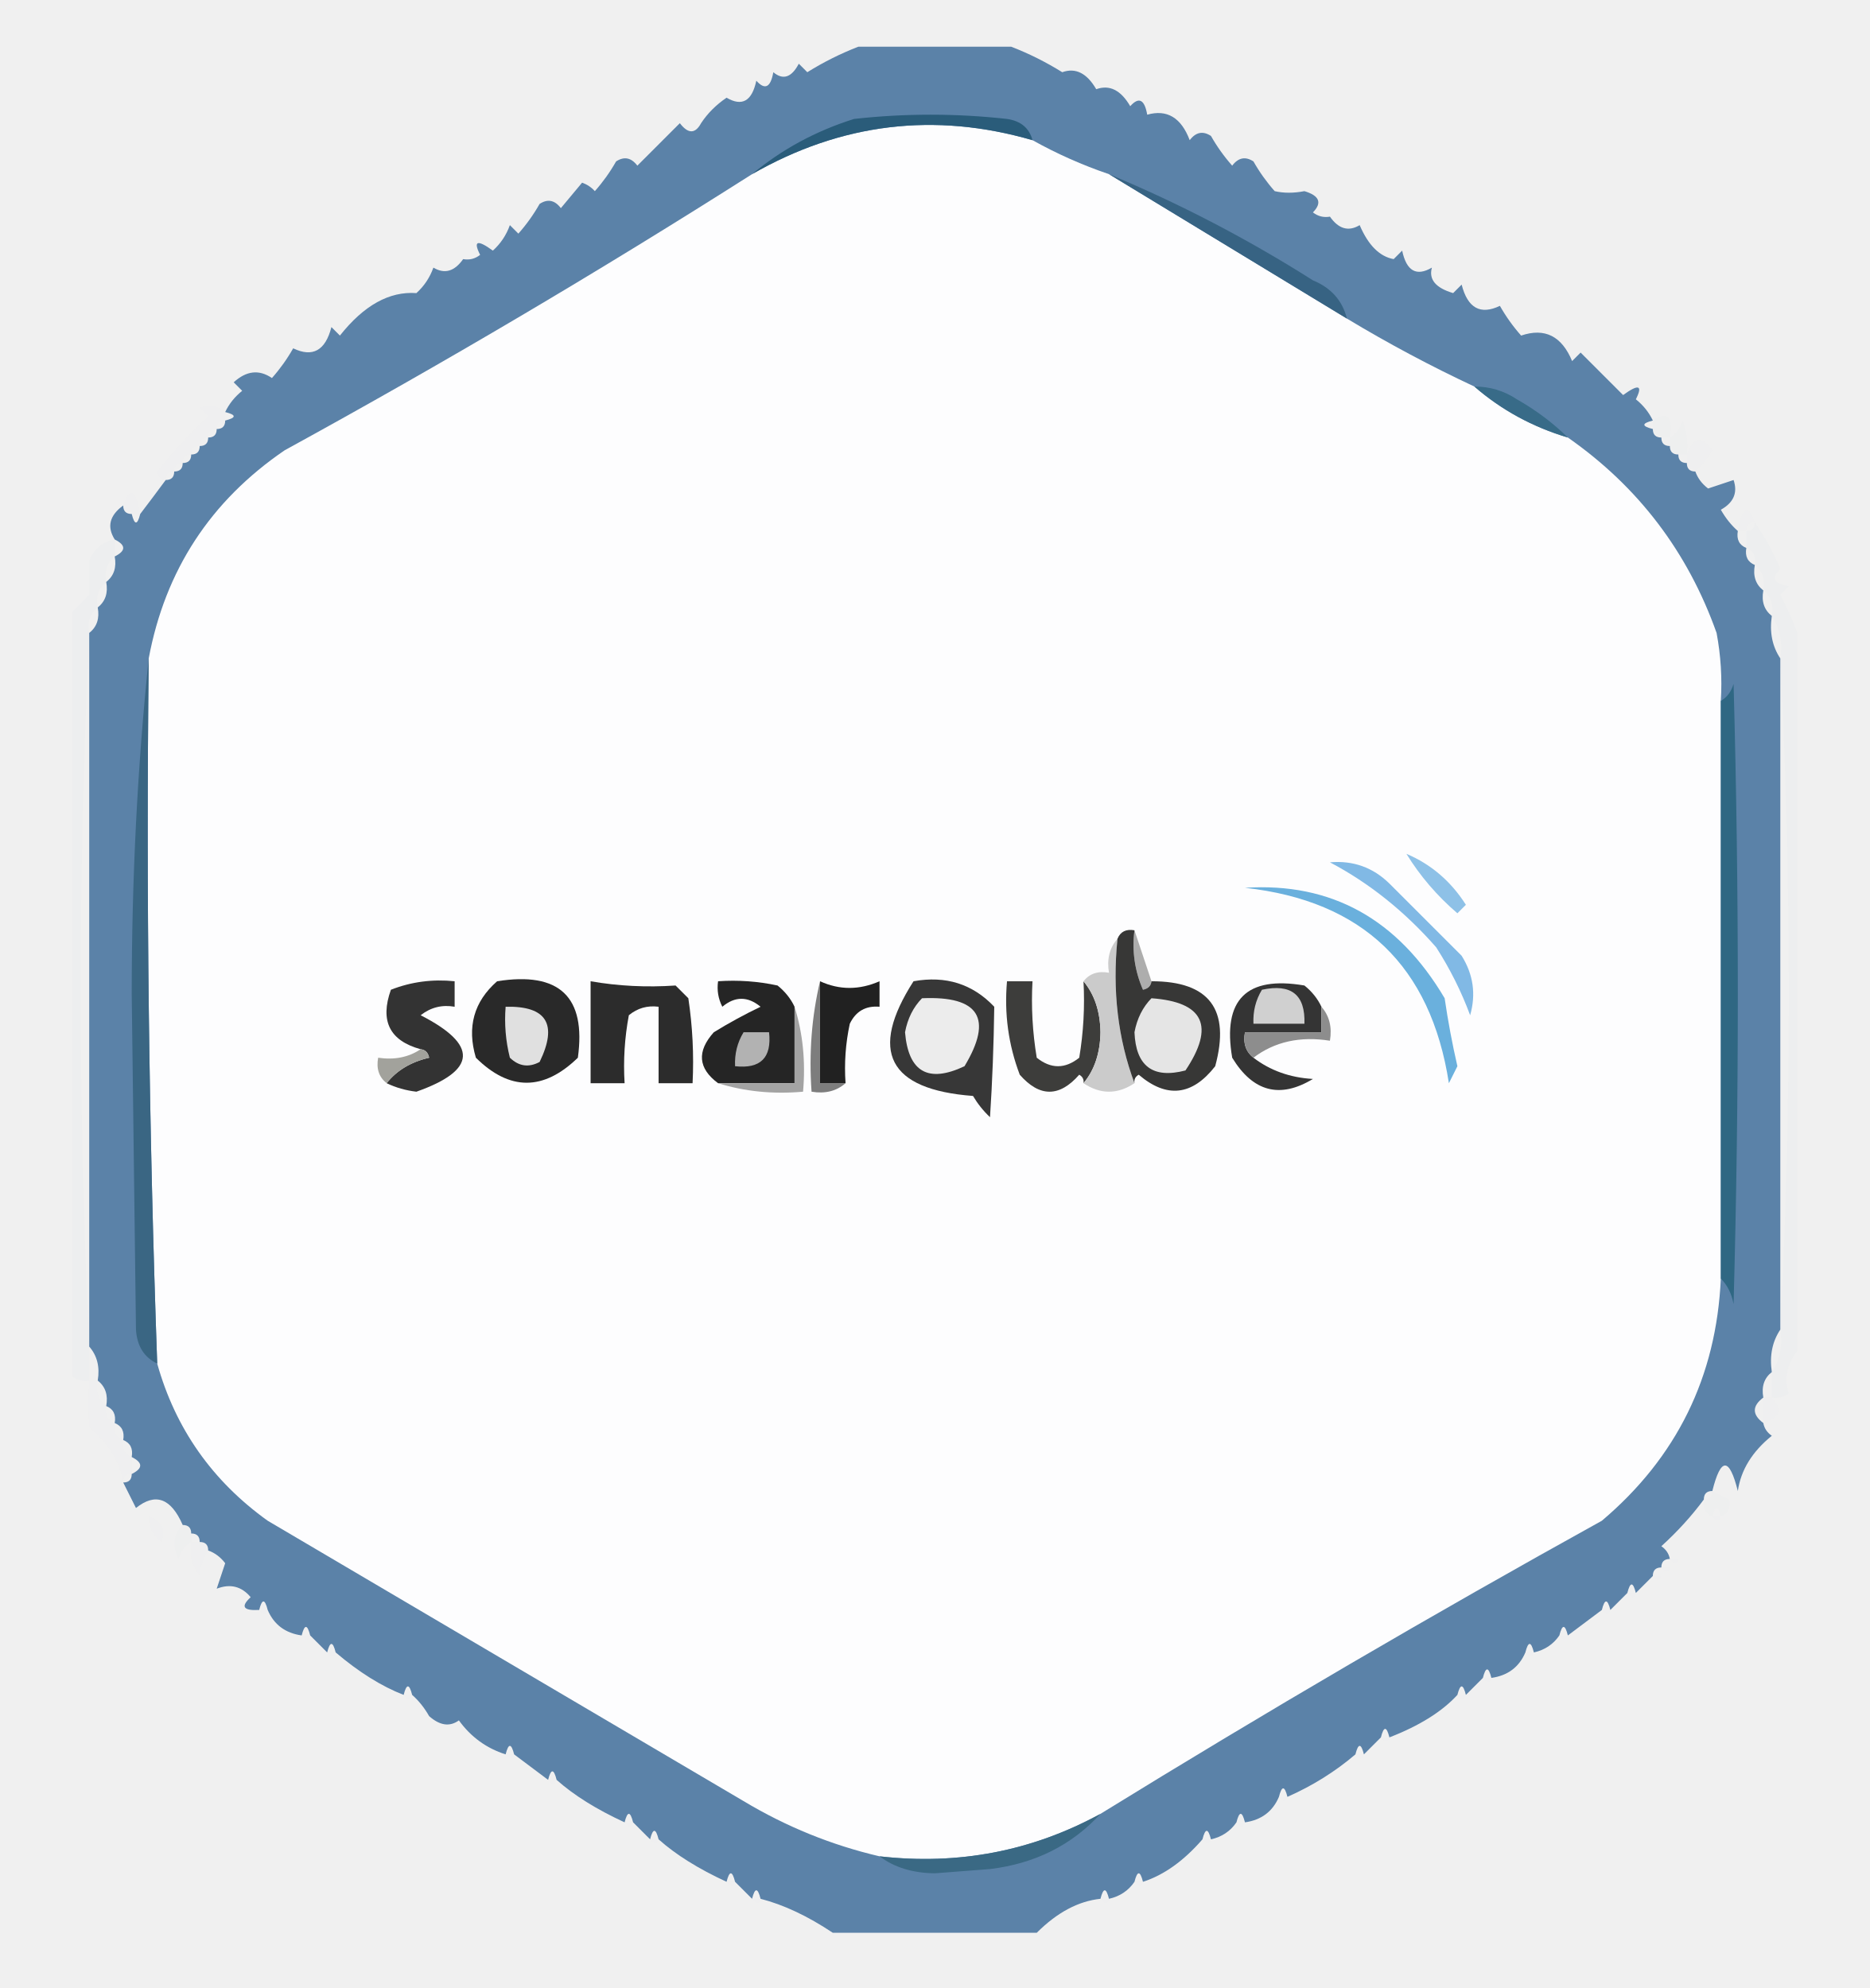
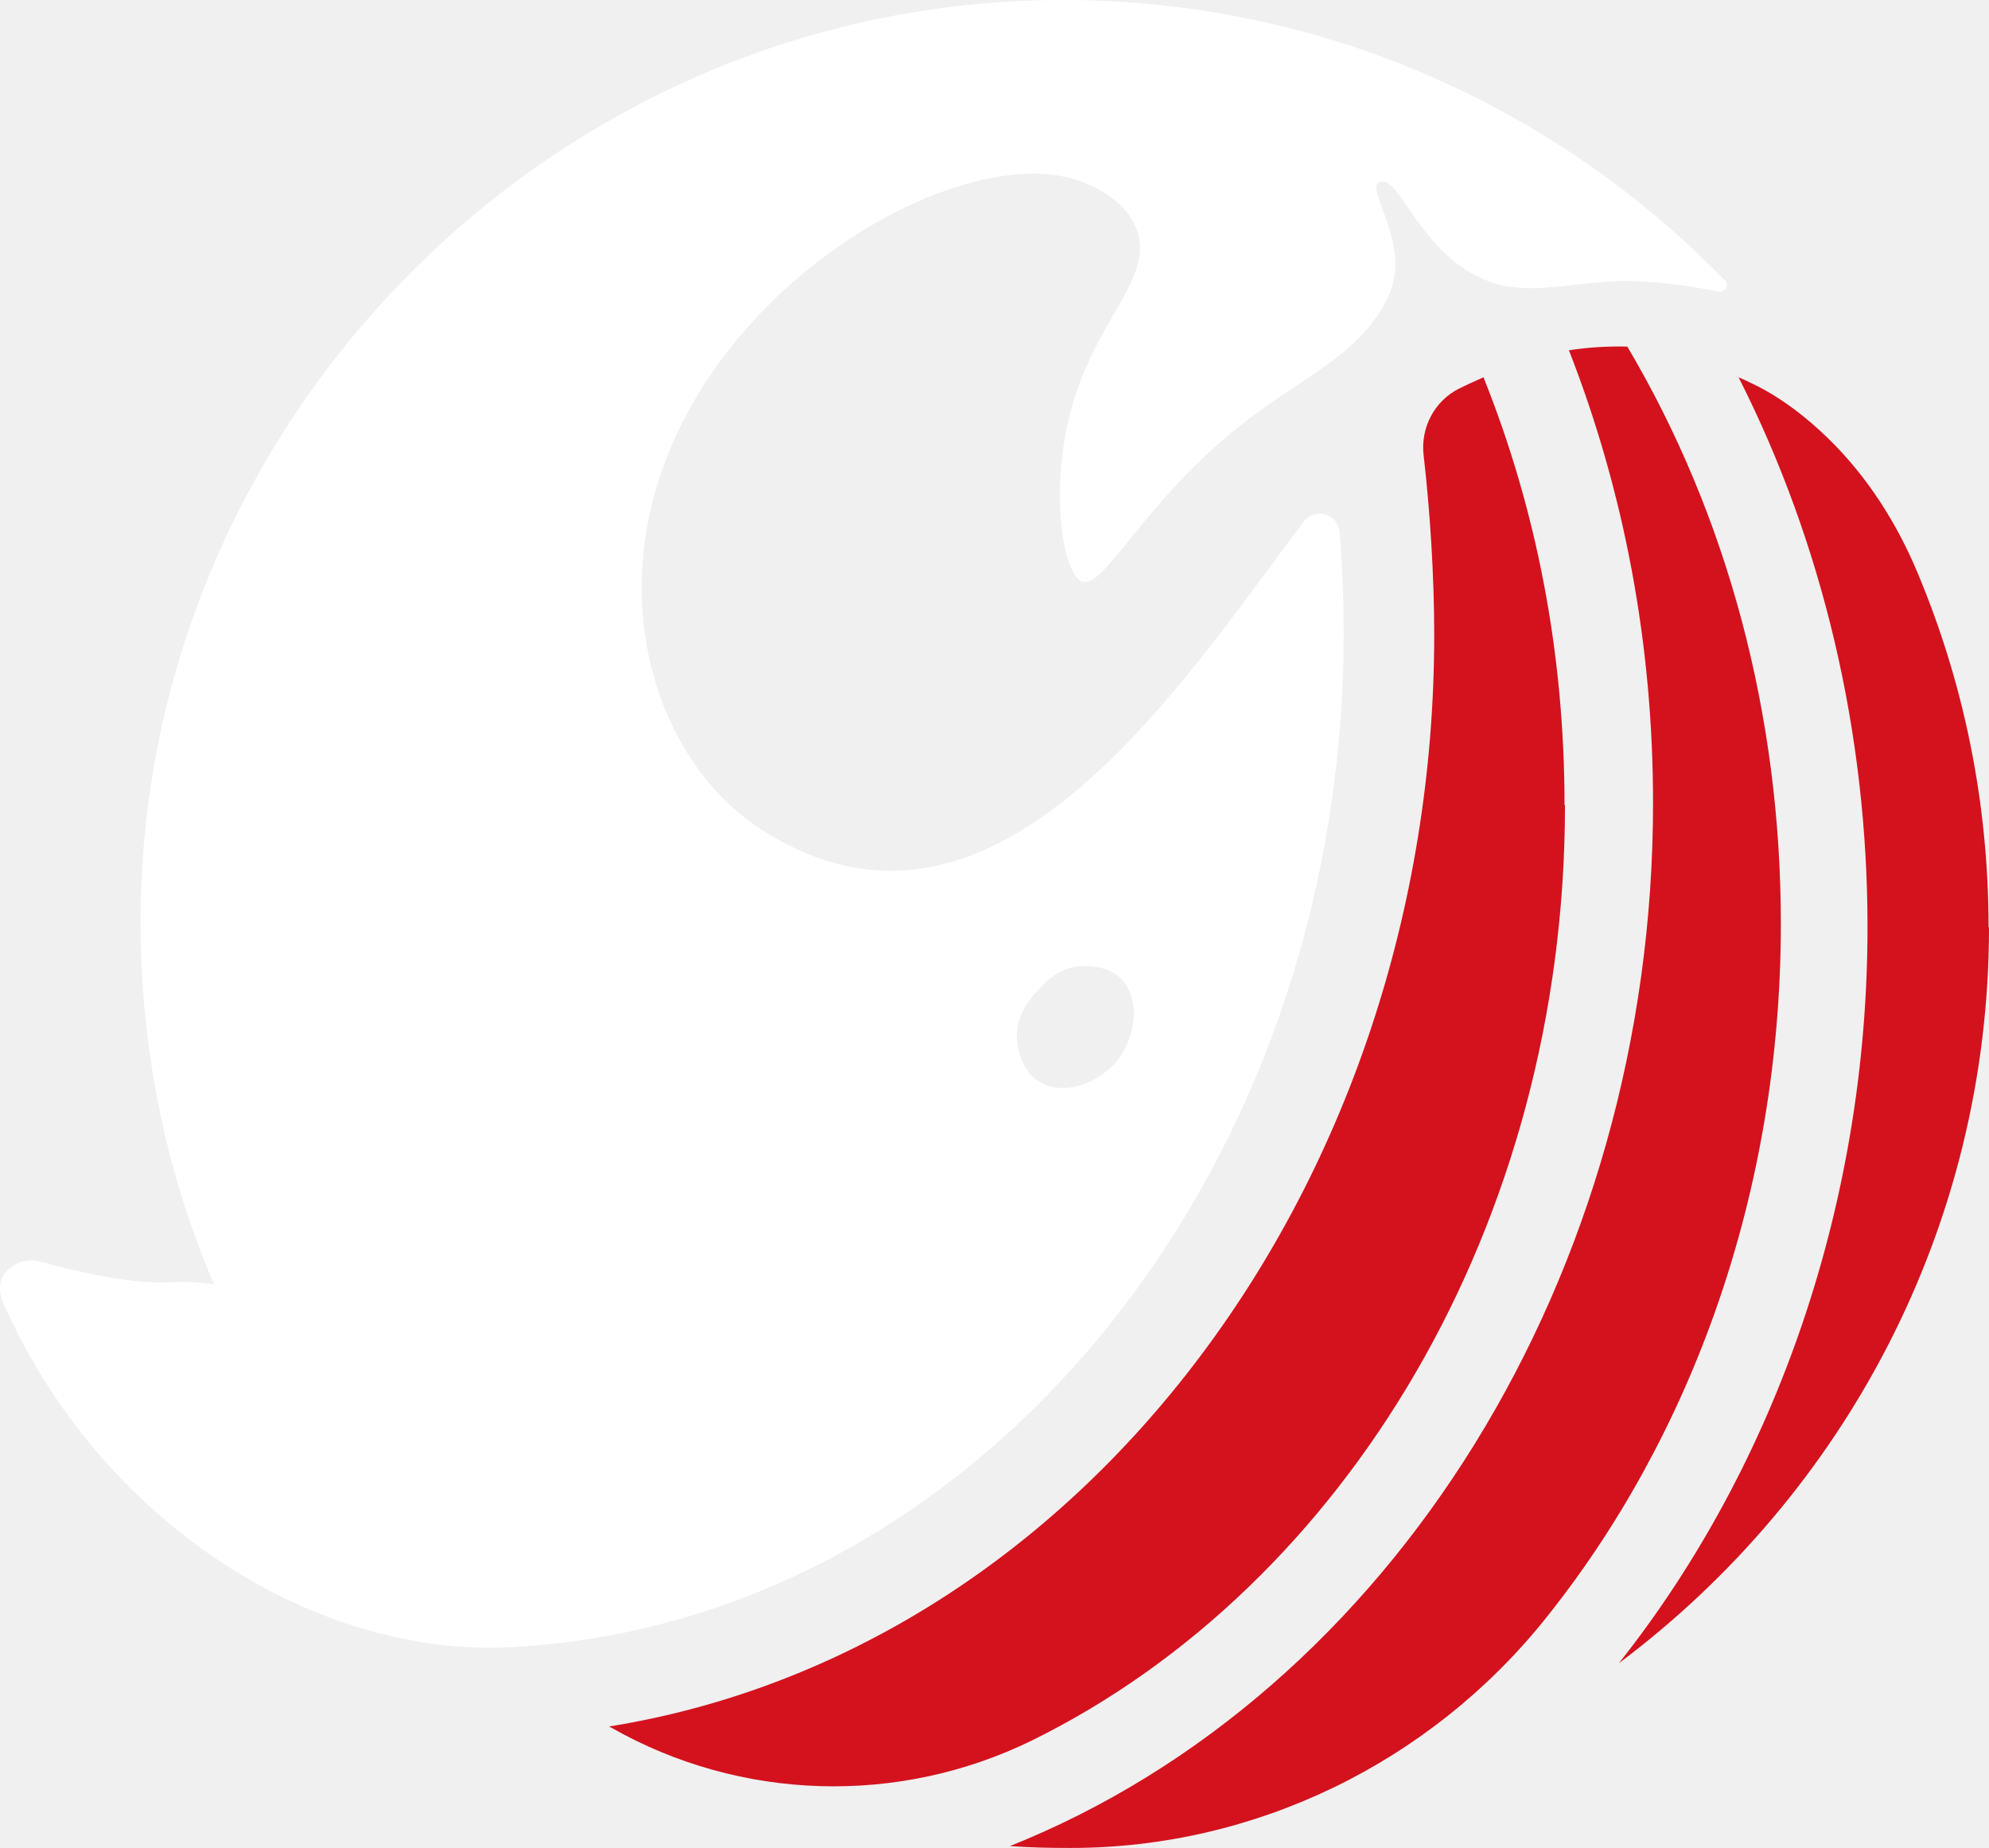
- <svg xmlns="http://www.w3.org/2000/svg" version="1.1" width="220px" height="234px" style="shape-rendering:geometricPrecision; text-rendering:geometricPrecision; image-rendering:optimizeQuality; fill-rule:evenodd; clip-rule:evenodd">
-   <g>
-     <path style="opacity:0.716" fill="#20568c" d="M 156.5,25.5 C 157.52,26.954 158.687,27.287 160,26.5C 161.012,28.864 162.345,30.198 164,30.5C 164.333,30.167 164.667,29.833 165,29.5C 165.508,31.904 166.675,32.571 168.5,31.5C 168.109,32.891 168.942,33.891 171,34.5C 171.333,34.167 171.667,33.833 172,33.5C 172.708,36.268 174.208,37.101 176.5,36C 177.211,37.255 178.044,38.421 179,39.5C 181.777,38.553 183.777,39.553 185,42.5C 185.333,42.167 185.667,41.833 186,41.5C 187.667,43.167 189.333,44.833 191,46.5C 192.84,45.167 193.34,45.334 192.5,47C 193.381,47.708 194.047,48.542 194.5,49.5C 193.167,49.833 193.167,50.167 194.5,50.5C 194.5,51.167 194.833,51.5 195.5,51.5C 195.5,52.167 195.833,52.5 196.5,52.5C 196.5,53.167 196.833,53.5 197.5,53.5C 197.5,54.167 197.833,54.5 198.5,54.5C 198.5,55.167 198.833,55.5 199.5,55.5C 199.783,56.289 200.283,56.956 201,57.5C 202,57.167 203,56.833 204,56.5C 204.507,57.996 204.007,59.163 202.5,60C 203.066,60.995 203.733,61.828 204.5,62.5C 204.328,63.492 204.662,64.158 205.5,64.5C 205.328,65.492 205.662,66.158 206.5,66.5C 206.263,67.791 206.596,68.791 207.5,69.5C 207.263,70.791 207.596,71.791 208.5,72.5C 208.216,74.415 208.549,76.081 209.5,77.5C 209.5,103.833 209.5,130.167 209.5,156.5C 208.549,157.919 208.216,159.585 208.5,161.5C 207.596,162.209 207.263,163.209 207.5,164.5C 206.167,165.5 206.167,166.5 207.5,167.5C 207.611,168.117 207.944,168.617 208.5,169C 206.191,170.866 204.858,173.033 204.5,175.5C 203.5,171.5 202.5,171.5 201.5,175.5C 200.833,175.5 200.5,175.833 200.5,176.5C 199.069,178.437 197.402,180.27 195.5,182C 196.056,182.383 196.389,182.883 196.5,183.5C 195.833,183.5 195.5,183.833 195.5,184.5C 194.833,184.5 194.5,184.833 194.5,185.5C 193.833,186.167 193.167,186.833 192.5,187.5C 192.167,186.167 191.833,186.167 191.5,187.5C 190.833,188.167 190.167,188.833 189.5,189.5C 189.167,188.167 188.833,188.167 188.5,189.5C 187.167,190.5 185.833,191.5 184.5,192.5C 184.167,191.167 183.833,191.167 183.5,192.5C 182.778,193.551 181.778,194.218 180.5,194.5C 180.167,193.167 179.833,193.167 179.5,194.5C 178.764,196.229 177.43,197.229 175.5,197.5C 175.167,196.167 174.833,196.167 174.5,197.5C 173.833,198.167 173.167,198.833 172.5,199.5C 172.167,198.167 171.833,198.167 171.5,199.5C 169.697,201.467 167.03,203.134 163.5,204.5C 163.167,203.167 162.833,203.167 162.5,204.5C 161.833,205.167 161.167,205.833 160.5,206.5C 160.167,205.167 159.833,205.167 159.5,206.5C 157.122,208.528 154.455,210.195 151.5,211.5C 151.167,210.167 150.833,210.167 150.5,211.5C 149.764,213.229 148.43,214.229 146.5,214.5C 146.167,213.167 145.833,213.167 145.5,214.5C 144.778,215.551 143.778,216.218 142.5,216.5C 142.167,215.167 141.833,215.167 141.5,216.5C 139.302,219.036 136.969,220.703 134.5,221.5C 134.167,220.167 133.833,220.167 133.5,221.5C 132.778,222.551 131.778,223.218 130.5,223.5C 130.167,222.167 129.833,222.167 129.5,223.5C 126.896,223.774 124.396,225.107 122,227.5C 114,227.5 106,227.5 98,227.5C 95.046,225.53 92.213,224.197 89.5,223.5C 89.167,222.167 88.833,222.167 88.5,223.5C 87.833,222.833 87.167,222.167 86.5,221.5C 86.167,220.167 85.833,220.167 85.5,221.5C 82.177,219.967 79.511,218.3 77.5,216.5C 77.167,215.167 76.833,215.167 76.5,216.5C 75.833,215.833 75.167,215.167 74.5,214.5C 74.167,213.167 73.833,213.167 73.5,214.5C 70.177,212.967 67.511,211.3 65.5,209.5C 65.167,208.167 64.833,208.167 64.5,209.5C 63.167,208.5 61.833,207.5 60.5,206.5C 60.167,205.167 59.833,205.167 59.5,206.5C 57.245,205.785 55.412,204.452 54,202.5C 52.927,203.28 51.76,203.113 50.5,202C 49.934,201.005 49.267,200.172 48.5,199.5C 48.167,198.167 47.833,198.167 47.5,199.5C 44.907,198.496 42.241,196.83 39.5,194.5C 39.167,193.167 38.833,193.167 38.5,194.5C 37.833,193.833 37.167,193.167 36.5,192.5C 36.167,191.167 35.833,191.167 35.5,192.5C 33.569,192.229 32.236,191.229 31.5,189.5C 31.167,188.167 30.833,188.167 30.5,189.5C 28.621,189.607 28.288,189.107 29.5,188C 28.428,186.716 27.095,186.383 25.5,187C 25.833,186 26.167,185 26.5,184C 25.956,183.283 25.289,182.783 24.5,182.5C 24.5,181.833 24.167,181.5 23.5,181.5C 23.5,180.833 23.167,180.5 22.5,180.5C 22.5,179.833 22.167,179.5 21.5,179.5C 20.122,176.335 18.289,175.668 16,177.5C 15.487,176.473 14.987,175.473 14.5,174.5C 15.167,174.5 15.5,174.167 15.5,173.5C 16.833,172.833 16.833,172.167 15.5,171.5C 15.672,170.508 15.338,169.842 14.5,169.5C 14.672,168.508 14.338,167.842 13.5,167.5C 13.672,166.508 13.338,165.842 12.5,165.5C 12.737,164.209 12.404,163.209 11.5,162.5C 11.768,160.901 11.434,159.568 10.5,158.5C 10.5,130.5 10.5,102.5 10.5,74.5C 11.404,73.791 11.737,72.791 11.5,71.5C 12.404,70.791 12.737,69.791 12.5,68.5C 13.404,67.791 13.737,66.791 13.5,65.5C 14.833,64.833 14.833,64.167 13.5,63.5C 12.557,61.999 12.891,60.665 14.5,59.5C 14.5,60.167 14.833,60.5 15.5,60.5C 15.833,61.833 16.167,61.833 16.5,60.5C 17.488,59.205 18.488,57.872 19.5,56.5C 20.167,56.5 20.5,56.167 20.5,55.5C 21.167,55.5 21.5,55.167 21.5,54.5C 22.167,54.5 22.5,54.167 22.5,53.5C 23.167,53.5 23.5,53.167 23.5,52.5C 24.167,52.5 24.5,52.167 24.5,51.5C 25.167,51.5 25.5,51.167 25.5,50.5C 26.167,50.5 26.5,50.167 26.5,49.5C 27.833,49.167 27.833,48.833 26.5,48.5C 26.953,47.542 27.619,46.708 28.5,46C 28.167,45.667 27.833,45.333 27.5,45C 28.993,43.632 30.493,43.465 32,44.5C 32.956,43.421 33.789,42.255 34.5,41C 36.792,42.101 38.292,41.268 39,38.5C 39.333,38.833 39.667,39.167 40,39.5C 42.823,35.935 45.823,34.269 49,34.5C 49.915,33.672 50.581,32.672 51,31.5C 52.313,32.287 53.48,31.954 54.5,30.5C 55.239,30.631 55.906,30.464 56.5,30C 55.66,28.334 56.16,28.167 58,29.5C 58.915,28.672 59.581,27.672 60,26.5C 60.333,26.833 60.667,27.167 61,27.5C 61.956,26.421 62.789,25.255 63.5,24C 64.449,23.383 65.282,23.549 66,24.5C 66.833,23.5 67.667,22.5 68.5,21.5C 69.086,21.709 69.586,22.043 70,22.5C 70.956,21.421 71.789,20.255 72.5,19C 73.449,18.383 74.282,18.549 75,19.5C 76.667,17.833 78.333,16.167 80,14.5C 80.977,15.774 81.811,15.774 82.5,14.5C 83.265,13.34 84.265,12.34 85.5,11.5C 87.326,12.571 88.492,11.904 89,9.5C 90.016,10.634 90.683,10.301 91,8.5C 92.147,9.458 93.147,9.125 94,7.5C 94.333,7.833 94.667,8.167 95,8.5C 96.912,7.308 98.912,6.308 101,5.5C 107,5.5 113,5.5 119,5.5C 121.088,6.308 123.088,7.308 125,8.5C 126.566,7.939 127.899,8.606 129,10.5C 130.566,9.939 131.899,10.606 133,12.5C 134.016,11.366 134.683,11.699 135,13.5C 137.33,12.844 138.997,13.844 140,16.5C 140.718,15.549 141.551,15.383 142.5,16C 143.211,17.255 144.044,18.421 145,19.5C 145.718,18.549 146.551,18.383 147.5,19C 148.211,20.255 149.044,21.421 150,22.5C 151.06,22.745 152.227,22.745 153.5,22.5C 155.271,23.035 155.604,23.869 154.5,25C 155.094,25.464 155.761,25.631 156.5,25.5 Z" />
-   </g>
-   <g>
-     <path style="opacity:0.004" fill="#1d558e" d="M 82.5,14.5 C 81.833,13.167 81.833,13.167 82.5,14.5 Z" />
-   </g>
-   <g>
-     <path style="opacity:1" fill="#fdfdfe" d="M 121.5,16.5 C 124.378,18.105 127.378,19.439 130.5,20.5C 139.797,26.152 149.131,31.819 158.5,37.5C 163.368,40.434 168.368,43.1 173.5,45.5C 176.678,48.258 180.345,50.258 184.5,51.5C 192.769,57.274 198.602,64.941 202,74.5C 202.497,77.146 202.664,79.813 202.5,82.5C 202.5,105.167 202.5,127.833 202.5,150.5C 201.976,162.048 197.309,171.548 188.5,179C 168.569,190.034 148.902,201.534 129.5,213.5C 121.445,217.895 112.779,219.561 103.5,218.5C 97.858,217.182 92.525,215.015 87.5,212C 68.866,201.013 50.199,190.013 31.5,179C 24.976,174.319 20.642,168.152 18.5,160.5C 17.517,132.878 17.184,105.211 17.5,77.5C 19.439,67.123 24.772,58.956 33.5,53C 52.243,42.734 70.577,31.9 88.5,20.5C 98.98,14.489 109.98,13.156 121.5,16.5 Z" />
-   </g>
-   <g>
-     <path style="opacity:1" fill="#2a5c7a" d="M 121.5,16.5 C 109.98,13.156 98.98,14.489 88.5,20.5C 91.99,17.585 95.99,15.418 100.5,14C 106.5,13.333 112.5,13.333 118.5,14C 120.119,14.236 121.119,15.069 121.5,16.5 Z" />
-   </g>
-   <g>
-     <path style="opacity:1" fill="#376383" d="M 130.5,20.5 C 138.813,23.958 146.813,28.125 154.5,33C 156.635,33.876 157.969,35.376 158.5,37.5C 149.131,31.819 139.797,26.152 130.5,20.5 Z" />
-   </g>
-   <g>
-     <path style="opacity:0.004" fill="#1d558e" d="M 156.5,24.5 C 157.833,25.167 157.833,25.167 156.5,24.5 Z" />
-   </g>
-   <g>
-     <path style="opacity:0.004" fill="#1d558e" d="M 54.5,30.5 C 53.833,29.167 53.833,29.167 54.5,30.5 Z" />
-   </g>
-   <g>
-     <path style="opacity:0.007" fill="#1c558e" d="M 26.5,48.5 C 26.5,48.833 26.5,49.167 26.5,49.5C 25.833,49.5 25.5,49.833 25.5,50.5C 24.833,50.5 24.5,50.833 24.5,51.5C 23.833,51.5 23.5,51.833 23.5,52.5C 22.833,52.5 22.5,52.833 22.5,53.5C 21.833,53.5 21.5,53.833 21.5,54.5C 20.833,54.5 20.5,54.833 20.5,55.5C 19.833,55.5 19.5,55.833 19.5,56.5C 18.957,56.44 18.624,56.107 18.5,55.5C 20.316,53.183 22.316,51.017 24.5,49C 24.167,48.667 23.833,48.333 23.5,48C 24.577,47.53 25.577,47.697 26.5,48.5 Z" />
-   </g>
-   <g>
-     <path style="opacity:1" fill="#386b88" d="M 173.5,45.5 C 175.308,45.491 176.975,45.991 178.5,47C 180.747,48.278 182.747,49.778 184.5,51.5C 180.345,50.258 176.678,48.258 173.5,45.5 Z" />
-   </g>
-   <g>
-     <path style="opacity:0.008" fill="#1c558e" d="M 196.5,51.5 C 196.167,51.5 195.833,51.5 195.5,51.5C 194.833,51.5 194.5,51.167 194.5,50.5C 194.5,50.167 194.5,49.833 194.5,49.5C 196.203,48.34 196.869,49.007 196.5,51.5 Z" />
-   </g>
-   <g>
-     <path style="opacity:0.009" fill="#1c558e" d="M 198.5,53.5 C 198.167,53.5 197.833,53.5 197.5,53.5C 196.833,53.5 196.5,53.167 196.5,52.5C 196.5,52.167 196.5,51.833 196.5,51.5C 197.222,51.083 197.722,50.416 198,49.5C 198.49,50.793 198.657,52.127 198.5,53.5 Z" />
-   </g>
-   <g>
-     <path style="opacity:0.007" fill="#1c558e" d="M 199.5,55.5 C 198.833,55.5 198.5,55.167 198.5,54.5C 198.5,54.167 198.5,53.833 198.5,53.5C 199.281,51.372 200.281,51.205 201.5,53C 200.934,53.995 200.267,54.828 199.5,55.5 Z" />
-   </g>
-   <g>
-     <path style="opacity:0.007" fill="#1c558e" d="M 16.5,60.5 C 16.167,60.5 15.833,60.5 15.5,60.5C 14.833,60.5 14.5,60.167 14.5,59.5C 15.301,57.207 15.968,57.54 16.5,60.5 Z" />
-   </g>
-   <g>
-     <path style="opacity:0.007" fill="#1c558e" d="M 206.5,61.5 C 205.833,61.5 205.5,61.833 205.5,62.5C 205.167,62.5 204.833,62.5 204.5,62.5C 205.032,59.54 205.699,59.207 206.5,61.5 Z" />
-   </g>
-   <g>
-     <path style="opacity:0.012" fill="#1c558e" d="M 206.5,61.5 C 207.748,63.299 208.748,65.133 209.5,67C 208.366,68.016 208.699,68.683 210.5,69C 210.167,69.333 209.833,69.667 209.5,70C 210.26,71.441 210.926,72.941 211.5,74.5C 211.497,102.696 211.497,130.863 211.5,159C 210.237,160.705 209.903,162.372 210.5,164C 209.906,164.464 209.239,164.631 208.5,164.5C 208.5,163.5 208.5,162.5 208.5,161.5C 209.451,160.081 209.784,158.415 209.5,156.5C 210.833,130.167 210.833,103.833 209.5,77.5C 209.784,75.585 209.451,73.919 208.5,72.5C 208.737,71.209 208.404,70.209 207.5,69.5C 207.737,68.209 207.404,67.209 206.5,66.5C 206.672,65.508 206.338,64.842 205.5,64.5C 205.5,63.833 205.5,63.167 205.5,62.5C 206.167,62.5 206.5,62.167 206.5,61.5 Z" />
-   </g>
-   <g>
-     <path style="opacity:0.013" fill="#1c558e" d="M 13.5,63.5 C 13.5,64.167 13.5,64.833 13.5,65.5C 12.596,66.209 12.263,67.209 12.5,68.5C 11.596,69.209 11.263,70.209 11.5,71.5C 10.596,72.209 10.263,73.209 10.5,74.5C 9.167,102.5 9.167,130.5 10.5,158.5C 10.5,159.833 10.5,161.167 10.5,162.5C 9.761,162.631 9.094,162.464 8.5,162C 8.5,132 8.5,102 8.5,72C 9.167,71.333 9.833,70.667 10.5,70C 10.5,68.667 10.5,67.333 10.5,66C 11.078,64.583 12.078,63.75 13.5,63.5 Z" />
-   </g>
-   <g>
-     <path style="opacity:1" fill="#3a6683" d="M 17.5,77.5 C 17.184,105.211 17.517,132.878 18.5,160.5C 16.955,159.77 16.122,158.437 16,156.5C 15.833,143.333 15.667,130.167 15.5,117C 15.501,103.483 16.168,90.316 17.5,77.5 Z" />
-   </g>
-   <g>
-     <path style="opacity:1" fill="#2f6783" d="M 202.5,150.5 C 202.5,127.833 202.5,105.167 202.5,82.5C 203.222,82.082 203.722,81.416 204,80.5C 204.667,104.833 204.667,129.167 204,153.5C 203.768,152.263 203.268,151.263 202.5,150.5 Z" />
-   </g>
-   <g>
-     <path style="opacity:1" fill="#8ec1e7" d="M 165.5,100.5 C 168.407,101.734 170.741,103.734 172.5,106.5C 172.167,106.833 171.833,107.167 171.5,107.5C 169.109,105.447 167.109,103.114 165.5,100.5 Z" />
-   </g>
-   <g>
-     <path style="opacity:1" fill="#6ab0dd" d="M 146.5,104.5 C 156.658,103.842 164.491,108.175 170,117.5C 170.392,120.188 170.892,122.855 171.5,125.5C 171.167,126.167 170.833,126.833 170.5,127.5C 168.363,113.696 160.363,106.029 146.5,104.5 Z" />
-   </g>
-   <g>
-     <path style="opacity:1" fill="#adadad" d="M 133.5,109.5 C 134.167,111.5 134.833,113.5 135.5,115.5C 135.44,116.043 135.107,116.376 134.5,116.5C 133.526,114.257 133.192,111.924 133.5,109.5 Z" />
-   </g>
-   <g>
-     <path style="opacity:1" fill="#81b9e5" d="M 156.5,101.5 C 159.226,101.264 161.559,102.097 163.5,104C 166.333,106.833 169.167,109.667 172,112.5C 173.373,114.695 173.706,117.029 173,119.5C 171.964,116.705 170.631,114.038 169,111.5C 165.296,107.276 161.129,103.943 156.5,101.5 Z" />
-   </g>
-   <g>
-     <path style="opacity:1" fill="#333333" d="M 45.5,127.5 C 46.678,126.001 48.345,125.001 50.5,124.5C 50.376,123.893 50.043,123.56 49.5,123.5C 45.852,122.5 44.686,120.166 46,116.5C 48.381,115.565 50.881,115.232 53.5,115.5C 53.5,116.5 53.5,117.5 53.5,118.5C 52.022,118.238 50.689,118.571 49.5,119.5C 56.295,122.98 56.128,125.98 49,128.5C 47.744,128.352 46.577,128.018 45.5,127.5 Z" />
-   </g>
-   <g>
-     <path style="opacity:1" fill="#292929" d="M 58.5,115.5 C 65.827,114.329 68.994,117.329 68,124.5C 63.962,128.425 59.962,128.425 56,124.5C 54.927,120.9 55.761,117.9 58.5,115.5 Z" />
-   </g>
-   <g>
-     <path style="opacity:1" fill="#252525" d="M 93.5,118.5 C 93.5,121.5 93.5,124.5 93.5,127.5C 90.5,127.5 87.5,127.5 84.5,127.5C 82.145,125.754 81.978,123.754 84,121.5C 85.78,120.406 87.614,119.406 89.5,118.5C 87.994,117.253 86.494,117.253 85,118.5C 84.517,117.552 84.35,116.552 84.5,115.5C 86.857,115.337 89.19,115.503 91.5,116C 92.38,116.708 93.047,117.542 93.5,118.5 Z" />
-   </g>
-   <g>
-     <path style="opacity:1" fill="#7d7d7d" d="M 96.5,115.5 C 96.5,119.5 96.5,123.5 96.5,127.5C 97.5,127.5 98.5,127.5 99.5,127.5C 98.432,128.434 97.099,128.768 95.5,128.5C 95.182,123.968 95.515,119.634 96.5,115.5 Z" />
-   </g>
-   <g>
-     <path style="opacity:1" fill="#212121" d="M 96.5,115.5 C 98.785,116.546 101.118,116.546 103.5,115.5C 103.5,116.5 103.5,117.5 103.5,118.5C 101.876,118.36 100.71,119.027 100,120.5C 99.503,122.81 99.337,125.143 99.5,127.5C 98.5,127.5 97.5,127.5 96.5,127.5C 96.5,123.5 96.5,119.5 96.5,115.5 Z" />
-   </g>
-   <g>
-     <path style="opacity:1" fill="#3d3d3b" d="M 127.5,115.5 C 128.794,117.048 129.461,119.048 129.5,121.5C 129.461,123.952 128.794,125.952 127.5,127.5C 127.565,127.062 127.399,126.728 127,126.5C 124.667,129.167 122.333,129.167 120,126.5C 118.663,122.974 118.163,119.308 118.5,115.5C 119.5,115.5 120.5,115.5 121.5,115.5C 121.335,118.518 121.502,121.518 122,124.5C 123.667,125.833 125.333,125.833 127,124.5C 127.498,121.518 127.665,118.518 127.5,115.5 Z" />
-   </g>
-   <g>
-     <path style="opacity:1" fill="#cbcbcb" d="M 131.5,110.5 C 130.883,116.598 131.55,122.265 133.5,127.5C 131.5,128.833 129.5,128.833 127.5,127.5C 128.794,125.952 129.461,123.952 129.5,121.5C 129.461,119.048 128.794,117.048 127.5,115.5C 128.209,114.596 129.209,114.263 130.5,114.5C 130.232,112.901 130.566,111.568 131.5,110.5 Z" />
-   </g>
-   <g>
-     <path style="opacity:1" fill="#2c2c2c" d="M 69.5,115.5 C 72.758,116.068 76.091,116.234 79.5,116C 80,116.5 80.5,117 81,117.5C 81.498,120.817 81.665,124.15 81.5,127.5C 80.167,127.5 78.833,127.5 77.5,127.5C 77.5,124.5 77.5,121.5 77.5,118.5C 76.178,118.33 75.011,118.663 74,119.5C 73.503,122.146 73.336,124.813 73.5,127.5C 72.167,127.5 70.833,127.5 69.5,127.5C 69.5,123.5 69.5,119.5 69.5,115.5 Z" />
-   </g>
-   <g>
-     <path style="opacity:1" fill="#373736" d="M 133.5,109.5 C 133.192,111.924 133.526,114.257 134.5,116.5C 135.107,116.376 135.44,116.043 135.5,115.5C 142.314,115.49 144.814,118.823 143,125.5C 140.294,128.978 137.294,129.311 134,126.5C 133.601,126.728 133.435,127.062 133.5,127.5C 131.55,122.265 130.883,116.598 131.5,110.5C 131.842,109.662 132.508,109.328 133.5,109.5 Z" />
-   </g>
-   <g>
-     <path style="opacity:1" fill="#e5e5e5" d="M 135.5,117.5 C 141.661,117.943 142.995,120.777 139.5,126C 135.663,127 133.663,125.5 133.5,121.5C 133.803,119.886 134.47,118.552 135.5,117.5 Z" />
-   </g>
-   <g>
-     <path style="opacity:1" fill="#e0e0e0" d="M 59.5,118.5 C 64.328,118.385 65.661,120.552 63.5,125C 62.216,125.684 61.05,125.517 60,124.5C 59.505,122.527 59.338,120.527 59.5,118.5 Z" />
-   </g>
-   <g>
-     <path style="opacity:1" fill="#343434" d="M 155.5,118.5 C 155.5,119.5 155.5,120.5 155.5,121.5C 152.5,121.5 149.5,121.5 146.5,121.5C 146.263,122.791 146.596,123.791 147.5,124.5C 149.476,126.011 151.809,126.844 154.5,127C 150.614,129.352 147.448,128.519 145,124.5C 143.833,117.667 146.667,114.833 153.5,116C 154.381,116.708 155.047,117.542 155.5,118.5 Z" />
-   </g>
-   <g>
-     <path style="opacity:1" fill="#d0d0d0" d="M 148.5,116.5 C 151.95,115.756 153.616,117.09 153.5,120.5C 151.5,120.5 149.5,120.5 147.5,120.5C 147.433,119.041 147.766,117.708 148.5,116.5 Z" />
-   </g>
-   <g>
-     <path style="opacity:1" fill="#8d8d8d" d="M 155.5,118.5 C 156.434,119.568 156.768,120.901 156.5,122.5C 152.988,121.945 149.988,122.612 147.5,124.5C 146.596,123.791 146.263,122.791 146.5,121.5C 149.5,121.5 152.5,121.5 155.5,121.5C 155.5,120.5 155.5,119.5 155.5,118.5 Z" />
-   </g>
-   <g>
-     <path style="opacity:1" fill="#373737" d="M 107.5,115.5 C 111.287,114.814 114.454,115.814 117,118.5C 116.941,122.963 116.775,127.296 116.5,131.5C 115.713,130.758 115.047,129.925 114.5,129C 104.542,128.249 102.209,123.749 107.5,115.5 Z" />
-   </g>
-   <g>
-     <path style="opacity:1" fill="#ececec" d="M 108.5,117.5 C 115.225,117.204 116.891,119.871 113.5,125.5C 109.227,127.518 106.893,126.185 106.5,121.5C 106.803,119.886 107.47,118.552 108.5,117.5 Z" />
-   </g>
-   <g>
-     <path style="opacity:1" fill="#b2b2b2" d="M 87.5,121.5 C 88.5,121.5 89.5,121.5 90.5,121.5C 90.833,124.5 89.5,125.833 86.5,125.5C 86.433,124.041 86.766,122.708 87.5,121.5 Z" />
-   </g>
-   <g>
-     <path style="opacity:1" fill="#a2a29c" d="M 49.5,123.5 C 50.043,123.56 50.376,123.893 50.5,124.5C 48.345,125.001 46.678,126.001 45.5,127.5C 44.596,126.791 44.263,125.791 44.5,124.5C 46.415,124.784 48.081,124.451 49.5,123.5 Z" />
-   </g>
-   <g>
-     <path style="opacity:1" fill="#a3a3a3" d="M 93.5,118.5 C 94.479,121.625 94.813,124.958 94.5,128.5C 90.958,128.813 87.625,128.479 84.5,127.5C 87.5,127.5 90.5,127.5 93.5,127.5C 93.5,124.5 93.5,121.5 93.5,118.5 Z" />
-   </g>
-   <g>
-     <path style="opacity:0.005" fill="#1c558e" d="M 10.5,162.5 C 10.833,162.5 11.167,162.5 11.5,162.5C 11.263,163.791 11.596,164.791 12.5,165.5C 12.328,166.492 12.662,167.158 13.5,167.5C 13.328,168.492 13.662,169.158 14.5,169.5C 14.328,170.492 14.662,171.158 15.5,171.5C 15.5,172.167 15.5,172.833 15.5,173.5C 14.833,173.5 14.5,173.833 14.5,174.5C 14.083,172.078 12.749,169.912 10.5,168C 10.351,166.184 10.351,164.351 10.5,162.5 Z" />
-   </g>
-   <g>
-     <path style="opacity:0.006" fill="#1c558e" d="M 207.5,164.5 C 207.833,164.5 208.167,164.5 208.5,164.5C 209.815,165.895 209.481,166.895 207.5,167.5C 207.5,166.5 207.5,165.5 207.5,164.5 Z" />
-   </g>
-   <g>
-     <path style="opacity:0.008" fill="#1c558e" d="M 201.5,175.5 C 202.167,175.833 202.833,176.167 203.5,176.5C 203.672,177.492 203.338,178.158 202.5,178.5C 202.167,177.167 201.833,177.167 201.5,178.5C 200.662,178.158 200.328,177.492 200.5,176.5C 201.167,176.5 201.5,176.167 201.5,175.5 Z" />
-   </g>
-   <g>
-     <path style="opacity:0.004" fill="#1d558e" d="M 204.5,175.5 C 203.833,176.167 203.833,176.167 204.5,175.5 Z" />
-   </g>
-   <g>
-     <path style="opacity:0.004" fill="#1d558e" d="M 17.5,178.5 C 19.085,179.002 19.585,180.002 19,181.5C 17.961,180.756 17.461,179.756 17.5,178.5 Z" />
-   </g>
-   <g>
-     <path style="opacity:0.004" fill="#1d558e" d="M 201.5,178.5 C 201.833,178.5 202.167,178.5 202.5,178.5C 202.315,179.17 201.981,179.17 201.5,178.5 Z" />
-   </g>
-   <g>
-     <path style="opacity:0.009" fill="#1c558e" d="M 21.5,179.5 C 22.167,179.5 22.5,179.833 22.5,180.5C 22.5,180.833 22.5,181.167 22.5,181.5C 21.778,181.918 21.278,182.584 21,183.5C 20.235,181.934 20.402,180.601 21.5,179.5 Z" />
-   </g>
-   <g>
-     <path style="opacity:0.004" fill="#1d558e" d="M 201.5,179.5 C 200.833,180.167 200.833,180.167 201.5,179.5 Z" />
-   </g>
-   <g>
-     <path style="opacity:0.004" fill="#1d558e" d="M 200.5,180.5 C 199.833,181.167 199.833,181.167 200.5,180.5 Z" />
-   </g>
-   <g>
-     <path style="opacity:0.007" fill="#1c558e" d="M 22.5,181.5 C 22.833,181.5 23.167,181.5 23.5,181.5C 24.167,181.5 24.5,181.833 24.5,182.5C 23.851,183.606 23.517,184.606 23.5,185.5C 22.571,184.311 22.238,182.978 22.5,181.5 Z" />
-   </g>
-   <g>
-     <path style="opacity:0.004" fill="#1d558e" d="M 199.5,181.5 C 198.833,182.167 198.833,182.167 199.5,181.5 Z" />
-   </g>
-   <g>
-     <path style="opacity:0.004" fill="#1d558e" d="M 198.5,182.5 C 197.833,183.167 197.833,183.167 198.5,182.5 Z" />
-   </g>
-   <g>
-     <path style="opacity:0.004" fill="#1d558e" d="M 196.5,183.5 C 196.833,183.5 197.167,183.5 197.5,183.5C 197.315,184.17 196.981,184.17 196.5,183.5 Z" />
-   </g>
-   <g>
-     <path style="opacity:0.004" fill="#1d558e" d="M 195.5,184.5 C 195.833,184.5 196.167,184.5 196.5,184.5C 196.315,185.17 195.981,185.17 195.5,184.5 Z" />
-   </g>
-   <g>
-     <path style="opacity:0.004" fill="#1d558e" d="M 194.5,185.5 C 194.833,185.5 195.167,185.5 195.5,185.5C 195.315,186.17 194.981,186.17 194.5,185.5 Z" />
-   </g>
-   <g>
-     <path style="opacity:0.004" fill="#1d558e" d="M 191.5,187.5 C 191.833,187.5 192.167,187.5 192.5,187.5C 192.315,188.17 191.981,188.17 191.5,187.5 Z" />
-   </g>
-   <g>
-     <path style="opacity:0.004" fill="#1d558e" d="M 30.5,189.5 C 30.833,189.5 31.167,189.5 31.5,189.5C 31.315,190.17 30.981,190.17 30.5,189.5 Z" />
-   </g>
-   <g>
-     <path style="opacity:0.004" fill="#1d558e" d="M 188.5,189.5 C 188.833,189.5 189.167,189.5 189.5,189.5C 189.315,190.17 188.981,190.17 188.5,189.5 Z" />
-   </g>
-   <g>
-     <path style="opacity:0.004" fill="#1d558e" d="M 35.5,192.5 C 35.833,192.5 36.167,192.5 36.5,192.5C 36.315,193.17 35.981,193.17 35.5,192.5 Z" />
-   </g>
-   <g>
-     <path style="opacity:0.004" fill="#1d558e" d="M 183.5,192.5 C 183.833,192.5 184.167,192.5 184.5,192.5C 184.315,193.17 183.981,193.17 183.5,192.5 Z" />
-   </g>
-   <g>
-     <path style="opacity:0.004" fill="#1d558e" d="M 38.5,194.5 C 38.833,194.5 39.167,194.5 39.5,194.5C 39.315,195.17 38.981,195.17 38.5,194.5 Z" />
-   </g>
-   <g>
-     <path style="opacity:0.004" fill="#1d558e" d="M 179.5,194.5 C 179.833,194.5 180.167,194.5 180.5,194.5C 180.315,195.17 179.981,195.17 179.5,194.5 Z" />
-   </g>
-   <g>
-     <path style="opacity:0.004" fill="#1d558e" d="M 174.5,197.5 C 174.833,197.5 175.167,197.5 175.5,197.5C 175.315,198.17 174.981,198.17 174.5,197.5 Z" />
-   </g>
-   <g>
-     <path style="opacity:0.004" fill="#1d558e" d="M 47.5,199.5 C 47.833,199.5 48.167,199.5 48.5,199.5C 48.315,200.17 47.981,200.17 47.5,199.5 Z" />
-   </g>
-   <g>
-     <path style="opacity:0.004" fill="#1d558e" d="M 171.5,199.5 C 171.833,199.5 172.167,199.5 172.5,199.5C 172.315,200.17 171.981,200.17 171.5,199.5 Z" />
-   </g>
-   <g>
-     <path style="opacity:0.004" fill="#1d558e" d="M 162.5,204.5 C 162.833,204.5 163.167,204.5 163.5,204.5C 163.315,205.17 162.981,205.17 162.5,204.5 Z" />
-   </g>
-   <g>
-     <path style="opacity:0.004" fill="#1d558e" d="M 59.5,206.5 C 59.833,206.5 60.167,206.5 60.5,206.5C 60.315,207.17 59.981,207.17 59.5,206.5 Z" />
-   </g>
-   <g>
-     <path style="opacity:0.004" fill="#1d558e" d="M 159.5,206.5 C 159.833,206.5 160.167,206.5 160.5,206.5C 160.315,207.17 159.981,207.17 159.5,206.5 Z" />
-   </g>
-   <g>
-     <path style="opacity:0.004" fill="#1d558e" d="M 64.5,209.5 C 64.833,209.5 65.167,209.5 65.5,209.5C 65.315,210.17 64.981,210.17 64.5,209.5 Z" />
-   </g>
-   <g>
-     <path style="opacity:0.004" fill="#1d558e" d="M 150.5,211.5 C 150.833,211.5 151.167,211.5 151.5,211.5C 151.315,212.17 150.981,212.17 150.5,211.5 Z" />
-   </g>
-   <g>
-     <path style="opacity:0.004" fill="#1d558e" d="M 73.5,214.5 C 73.833,214.5 74.167,214.5 74.5,214.5C 74.315,215.17 73.981,215.17 73.5,214.5 Z" />
-   </g>
-   <g>
-     <path style="opacity:0.004" fill="#1d558e" d="M 145.5,214.5 C 145.833,214.5 146.167,214.5 146.5,214.5C 146.315,215.17 145.981,215.17 145.5,214.5 Z" />
-   </g>
-   <g>
-     <path style="opacity:0.004" fill="#1d558e" d="M 76.5,216.5 C 76.833,216.5 77.167,216.5 77.5,216.5C 77.315,217.17 76.981,217.17 76.5,216.5 Z" />
-   </g>
-   <g>
-     <path style="opacity:0.004" fill="#1d558e" d="M 141.5,216.5 C 141.833,216.5 142.167,216.5 142.5,216.5C 142.315,217.17 141.981,217.17 141.5,216.5 Z" />
-   </g>
-   <g>
-     <path style="opacity:1" fill="#3a6984" d="M 129.5,213.5 C 126.119,217.191 121.786,219.357 116.5,220C 114.333,220.167 112.167,220.333 110,220.5C 107.39,220.467 105.223,219.8 103.5,218.5C 112.779,219.561 121.445,217.895 129.5,213.5 Z" />
-   </g>
-   <g>
-     <path style="opacity:0.004" fill="#1d558e" d="M 85.5,221.5 C 85.833,221.5 86.167,221.5 86.5,221.5C 86.315,222.17 85.981,222.17 85.5,221.5 Z" />
-   </g>
-   <g>
-     <path style="opacity:0.004" fill="#1d558e" d="M 133.5,221.5 C 133.833,221.5 134.167,221.5 134.5,221.5C 134.315,222.17 133.981,222.17 133.5,221.5 Z" />
-   </g>
-   <g>
-     <path style="opacity:0.004" fill="#1d558e" d="M 88.5,223.5 C 88.833,223.5 89.167,223.5 89.5,223.5C 89.315,224.17 88.981,224.17 88.5,223.5 Z" />
-   </g>
-   <g>
-     <path style="opacity:0.004" fill="#1d558e" d="M 129.5,223.5 C 129.833,223.5 130.167,223.5 130.5,223.5C 130.315,224.17 129.981,224.17 129.5,223.5 Z" />
+ <svg xmlns="http://www.w3.org/2000/svg" width="240px" height="223px" viewBox="0 0 240 223" version="1.1">
+   <g id="Page-1" stroke="none" stroke-width="1" fill="none" fill-rule="evenodd">
+     <g id="sonarqube" fill-rule="nonzero">
+       <path d="M188.782,97.202 C188.782,79.106 185.503,61.733 179.002,45.529 C177.725,46.086 176.669,46.587 176.002,46.921 C173.058,48.425 171.39,51.654 171.779,54.94 C172.557,61.677 173.058,69.528 173.058,76.6 C173.058,109.676 162.389,141.414 143.053,165.971 C124.773,189.19 100.215,204.057 73.488,208.345 C73.544,208.345 73.655,208.456 73.711,208.456 C89.324,217.365 108.438,217.922 124.551,210.015 C162.278,191.417 188.837,147.818 188.837,97.147 L188.782,97.147 L188.782,97.202 Z" id="Path" fill="#D3121D" />
+       <path d="M196.301,41.823 C193.805,41.767 191.475,41.935 189.312,42.269 C196.023,59.444 199.463,77.847 199.463,96.918 C199.463,153.797 167.901,204.374 121.86,222.777 C124.19,222.944 126.52,223 128.906,223 L129.238,223 C151.426,223 172.505,212.739 186.428,195.396 C204.066,173.425 214.884,143.927 214.884,111.472 C214.884,86.379 208.504,62.344 196.356,41.823 L196.301,41.823 Z" id="Path" fill="#D3121D" />
+       <path d="M239.944,111.872 C239.944,96.733 236.912,82.318 231.407,69.183 C228.879,63.117 225.341,57.551 220.623,52.931 C217.983,50.371 215.175,48.201 212.142,46.642 C211.356,46.253 210.57,45.863 209.783,45.529 C219.95,65.621 225.341,88.44 225.341,111.872 C225.341,144.765 214.557,176.434 195.349,200.7 C222.477,180.385 240,148.16 240,111.872 L239.944,111.872 Z" id="Path" fill="#D3121D" />
+       <path d="M208.091,33.799 C187.838,12.974 159.572,0 128.247,0 C66.709,0 16.299,51.005 16.966,112.534 C17.133,127.568 20.249,141.934 25.813,154.963 C23.977,154.741 22.141,154.629 20.305,154.741 C15.297,154.963 8.286,153.182 5.059,152.291 C1.943,151.4 -1.006,153.961 0.33,156.968 L0.33,157.08 C11.402,182.415 35.884,198.897 59.253,198.842 C60.811,198.842 62.369,198.73 63.927,198.619 C118.677,194.442 162.132,141.21 162.132,76.396 C162.132,72.331 161.965,68.266 161.631,64.202 C161.465,61.974 158.627,61.195 157.291,62.977 C142.157,83.022 119.734,118.325 91.636,99.949 C80.897,92.878 75.055,77.732 78.337,62.253 C84.18,34.523 116.507,16.315 130.696,21.994 C131.808,22.44 135.814,24.055 137.149,27.674 C139.209,33.242 132.977,37.864 129.749,47.72 C126.3,58.411 128.247,69.77 130.696,70.215 C133.366,70.772 137.929,60.861 149.112,51.784 C157.236,45.27 163.356,43.376 167.195,36.472 C170.923,29.79 164.302,22.551 166.528,21.939 C168.809,21.271 170.868,29.122 177.545,32.964 C183.109,36.193 188.116,34.189 195.46,33.91 C195.46,33.91 198.576,33.799 203.64,34.523 C203.64,34.523 205.087,34.746 207.368,35.191 C208.147,35.358 208.703,34.356 208.147,33.799 L208.091,33.799 Z M125.132,119.661 C125.966,118.714 127.524,116.877 130.195,116.598 C130.696,116.598 133.366,116.32 135.146,117.991 C137.762,120.496 137.038,125.341 134.701,128.125 C132.531,130.686 128.302,132.412 125.298,130.463 C122.794,128.849 122.683,125.396 122.683,125.118 C122.683,122.445 124.241,120.608 125.076,119.661 L125.132,119.661 Z" id="Shape" fill="#FFFFFF" />
+     </g>
  </g>
</svg>
